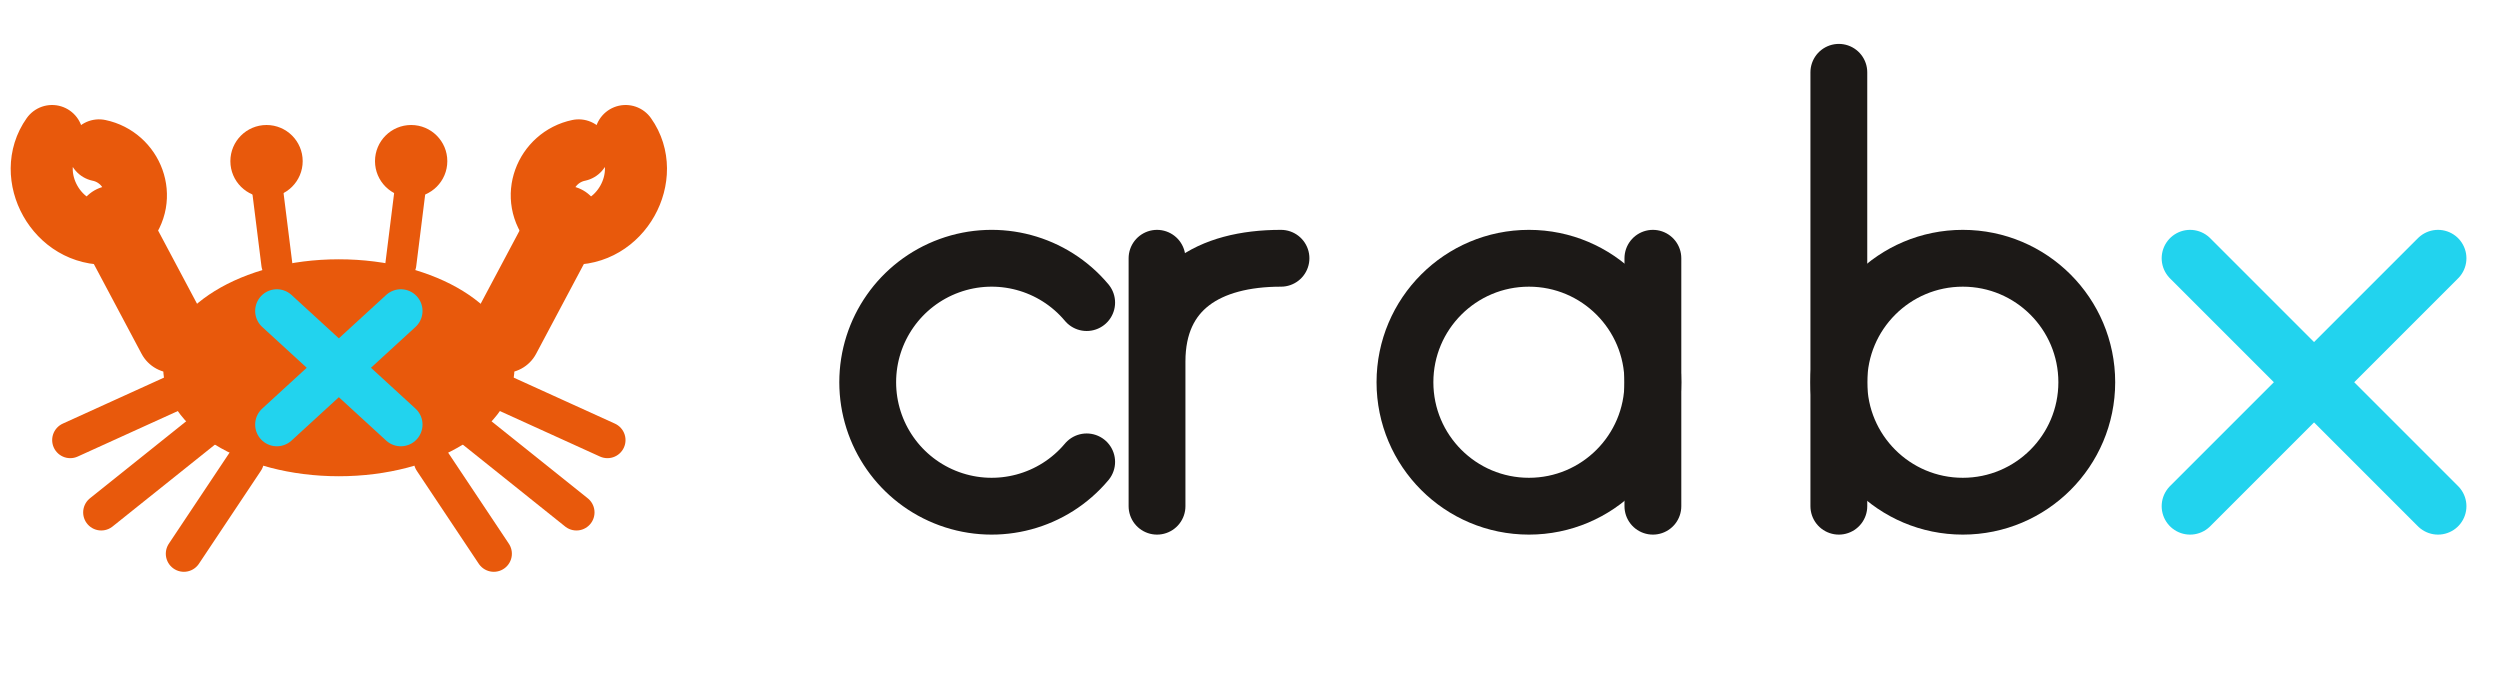
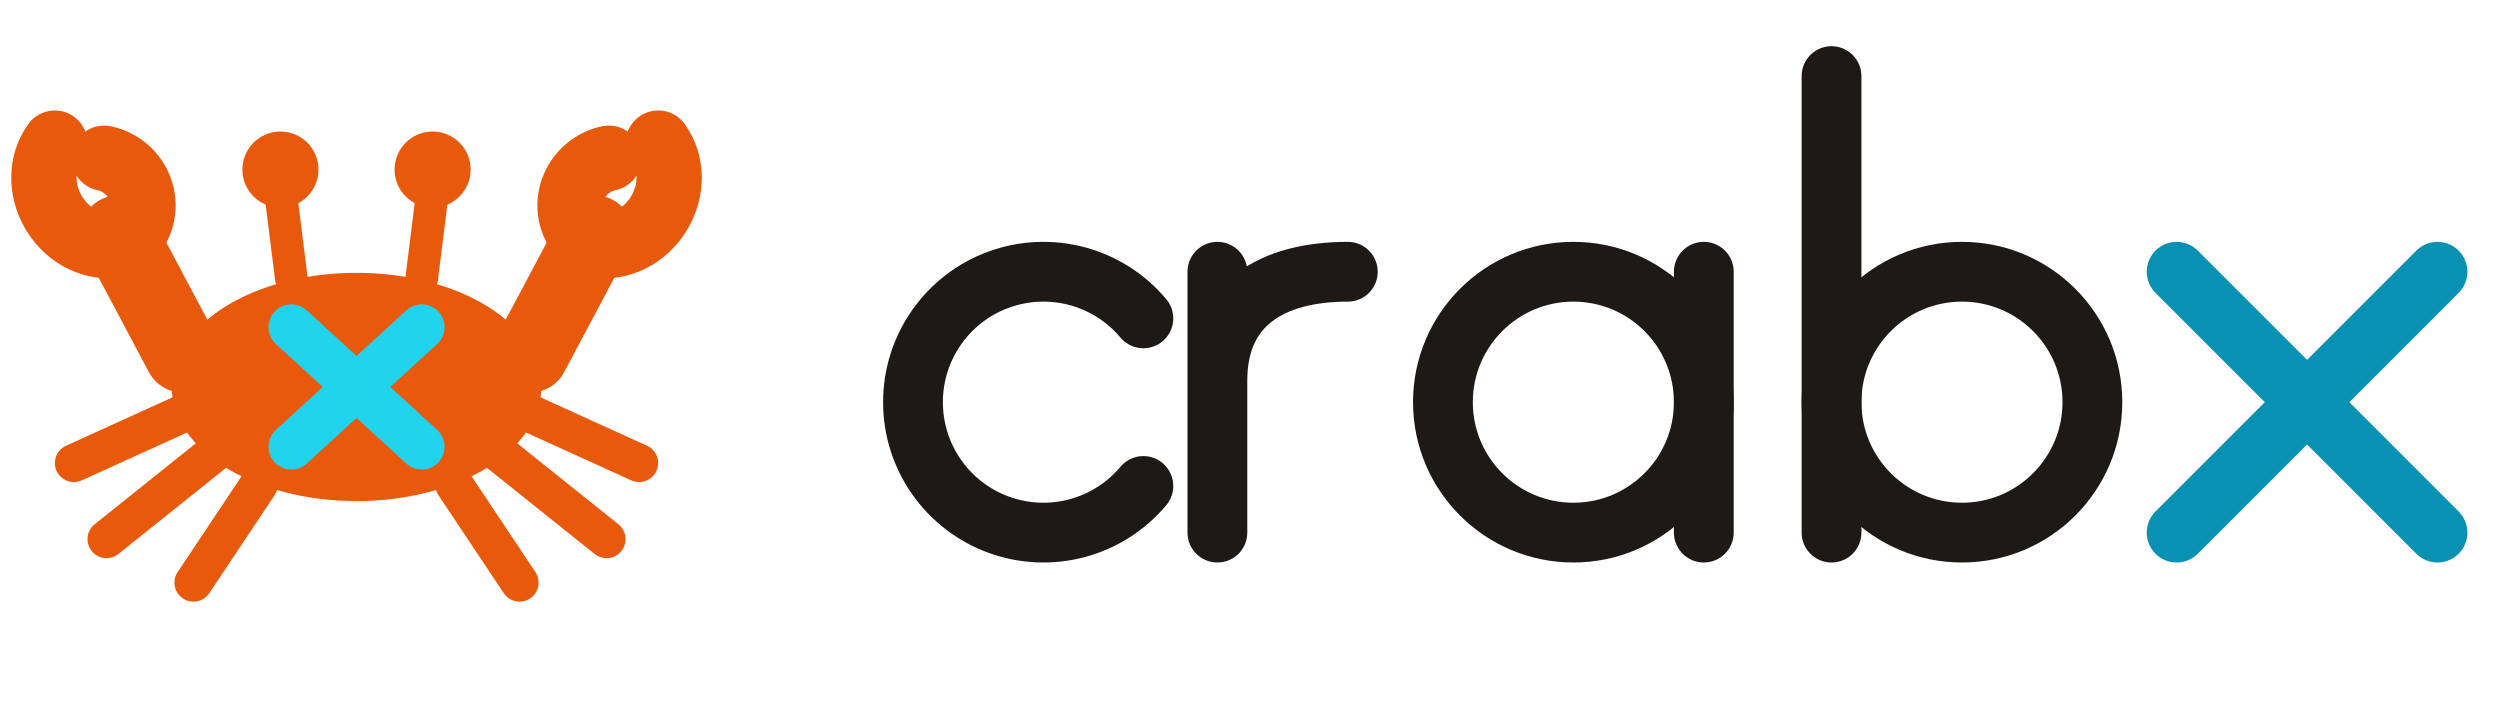
- <svg xmlns="http://www.w3.org/2000/svg" viewBox="0 0 242 66" width="242" height="66">
+ <svg xmlns="http://www.w3.org/2000/svg" viewBox="0 0 230 66" width="230" height="66">
  <g transform="translate(0.8,-3.4)">
    <path d="M17 41L6 46" stroke="#e8590c" stroke-width="3.5" stroke-linecap="round" />
    <path d="M19 45L9 53" stroke="#e8590c" stroke-width="3.5" stroke-linecap="round" />
    <path d="M23 48L17 57" stroke="#e8590c" stroke-width="3.5" stroke-linecap="round" />
    <path d="M47 41L58 46" stroke="#e8590c" stroke-width="3.5" stroke-linecap="round" />
    <path d="M45 45L55 53" stroke="#e8590c" stroke-width="3.5" stroke-linecap="round" />
    <path d="M41 48L47 57" stroke="#e8590c" stroke-width="3.5" stroke-linecap="round" />
    <g transform="translate(16,36) rotate(-28) scale(0.42)" fill="none" stroke="#e8590c" stroke-linecap="round" stroke-linejoin="round">
      <path d="M0 0V-30" stroke-width="16.7" />
      <path d="M-2 -28C-13 -33 -13 -49 -3 -54M2 -28C10 -31 11 -41 5 -46" stroke-width="14.3" />
    </g>
    <g transform="translate(48,36) scale(-1,1) rotate(-28) scale(0.42)" fill="none" stroke="#e8590c" stroke-linecap="round" stroke-linejoin="round">
      <path d="M0 0V-30" stroke-width="16.7" />
      <path d="M-2 -28C-13 -33 -13 -49 -3 -54M2 -28C10 -31 11 -41 5 -46" stroke-width="14.3" />
    </g>
    <path d="M26 29L25 21M38 29L39 21" stroke="#e8590c" stroke-width="3" stroke-linecap="round" />
    <circle cx="25" cy="19" r="3.5" fill="#e8590c" />
    <circle cx="39" cy="19" r="3.5" fill="#e8590c" />
    <ellipse cx="32" cy="39" rx="17.0" ry="10.5" fill="#e8590c" />
    <path d="M26 33.5L38 44.5M38 33.5L26 44.5" stroke="#22d3ee" stroke-width="4.2" stroke-linecap="round" />
  </g>
  <g transform="translate(0,-3)" fill="none" stroke-width="5.5" stroke-linecap="round" stroke-linejoin="round">
    <path d="M105.19 32.29A12 12 0 1 0 105.19 47.71" stroke="#1c1917" />
    <path d="M112 28V52M112 38C112 31 117 28 124 28" stroke="#1c1917" />
-     <path d="M160 28V52" stroke="#1c1917" />
-     <circle cx="148" cy="40" r="12" stroke="#1c1917" />
-     <path d="M178 10V52" stroke="#1c1917" />
-     <circle cx="190" cy="40" r="12" stroke="#1c1917" />
-     <path d="M212 28L236 52M236 28L212 52" stroke="#22d3ee" />
+     <path d="M156.75 28V52" stroke="#1c1917" />
+     <circle cx="144.75" cy="40" r="12" stroke="#1c1917" />
+     <path d="M168.5 10V52" stroke="#1c1917" />
+     <circle cx="180.5" cy="40" r="12" stroke="#1c1917" />
+     <path d="M200.25 28L224.25 52M224.25 28L200.25 52" stroke="#0891b2" />
  </g>
</svg>
